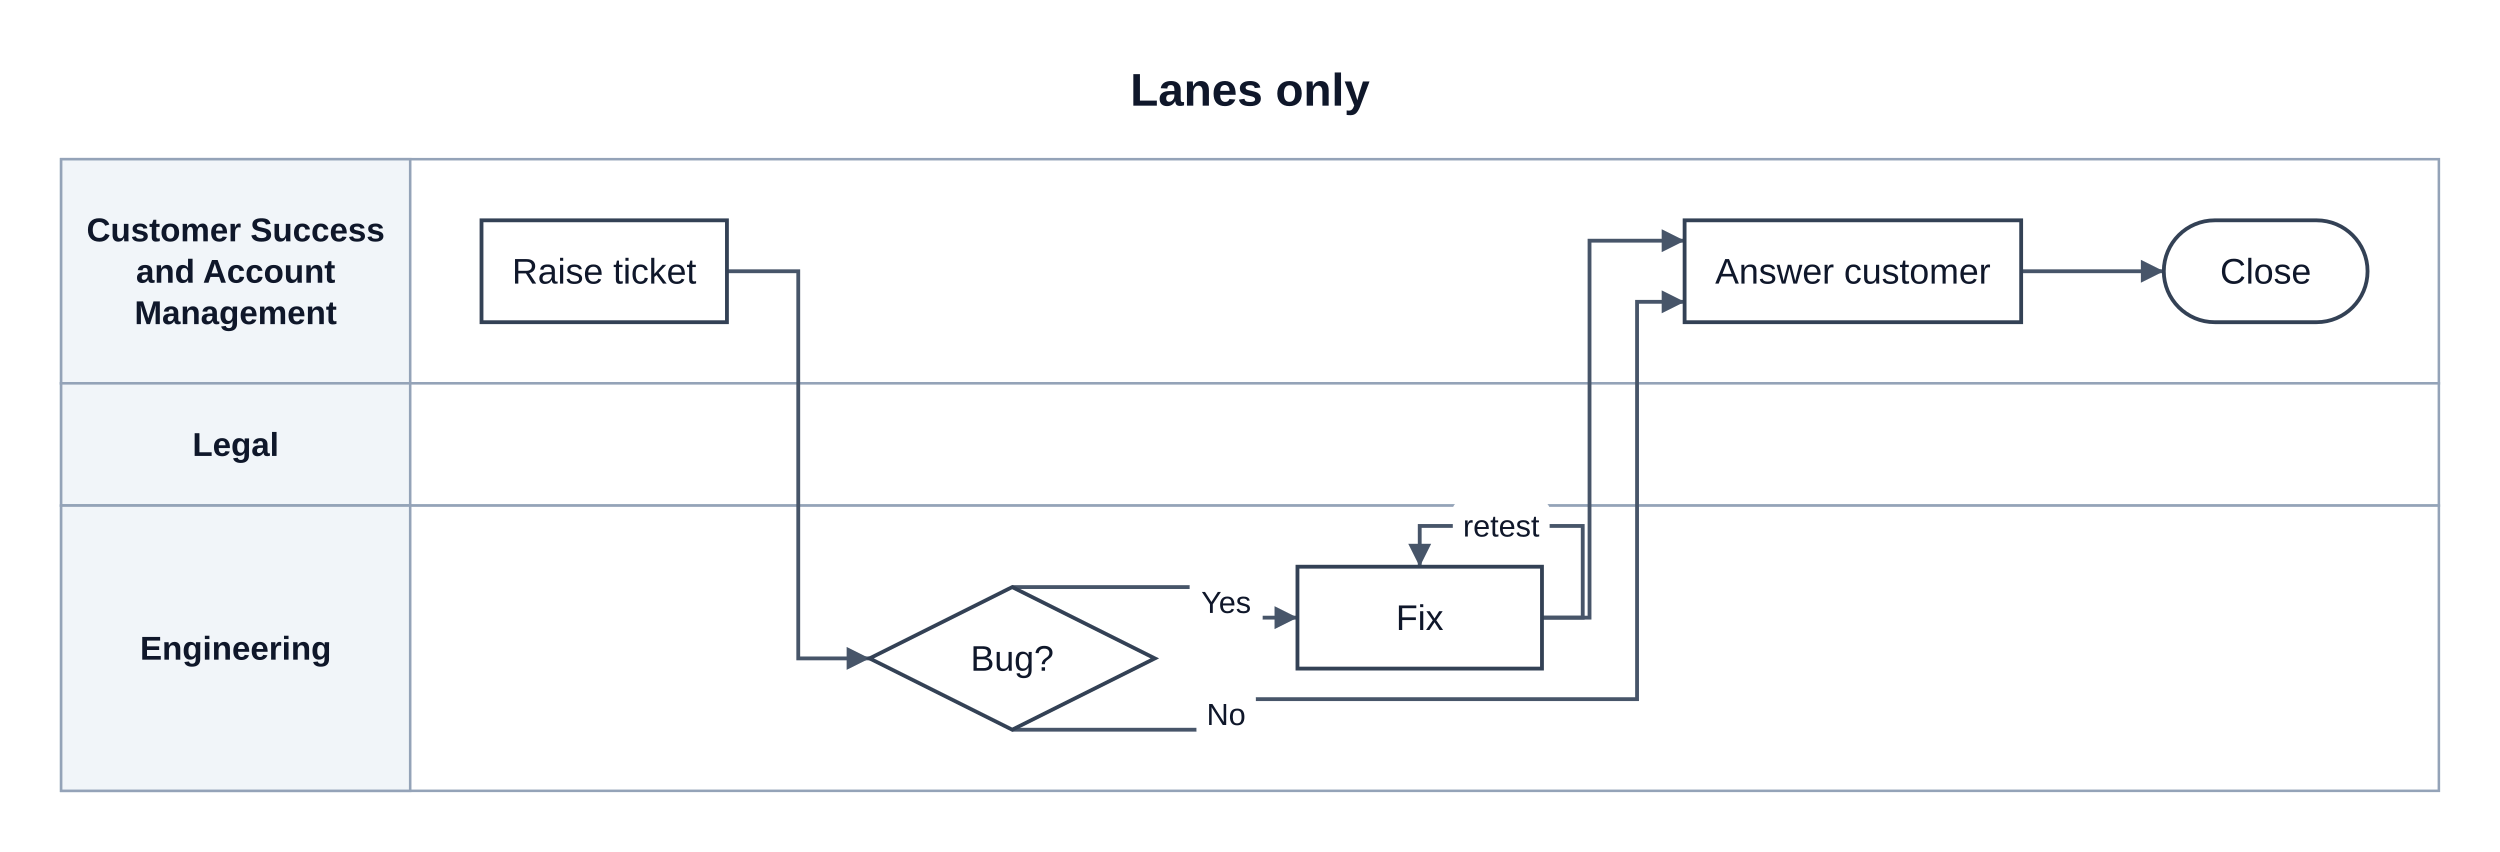
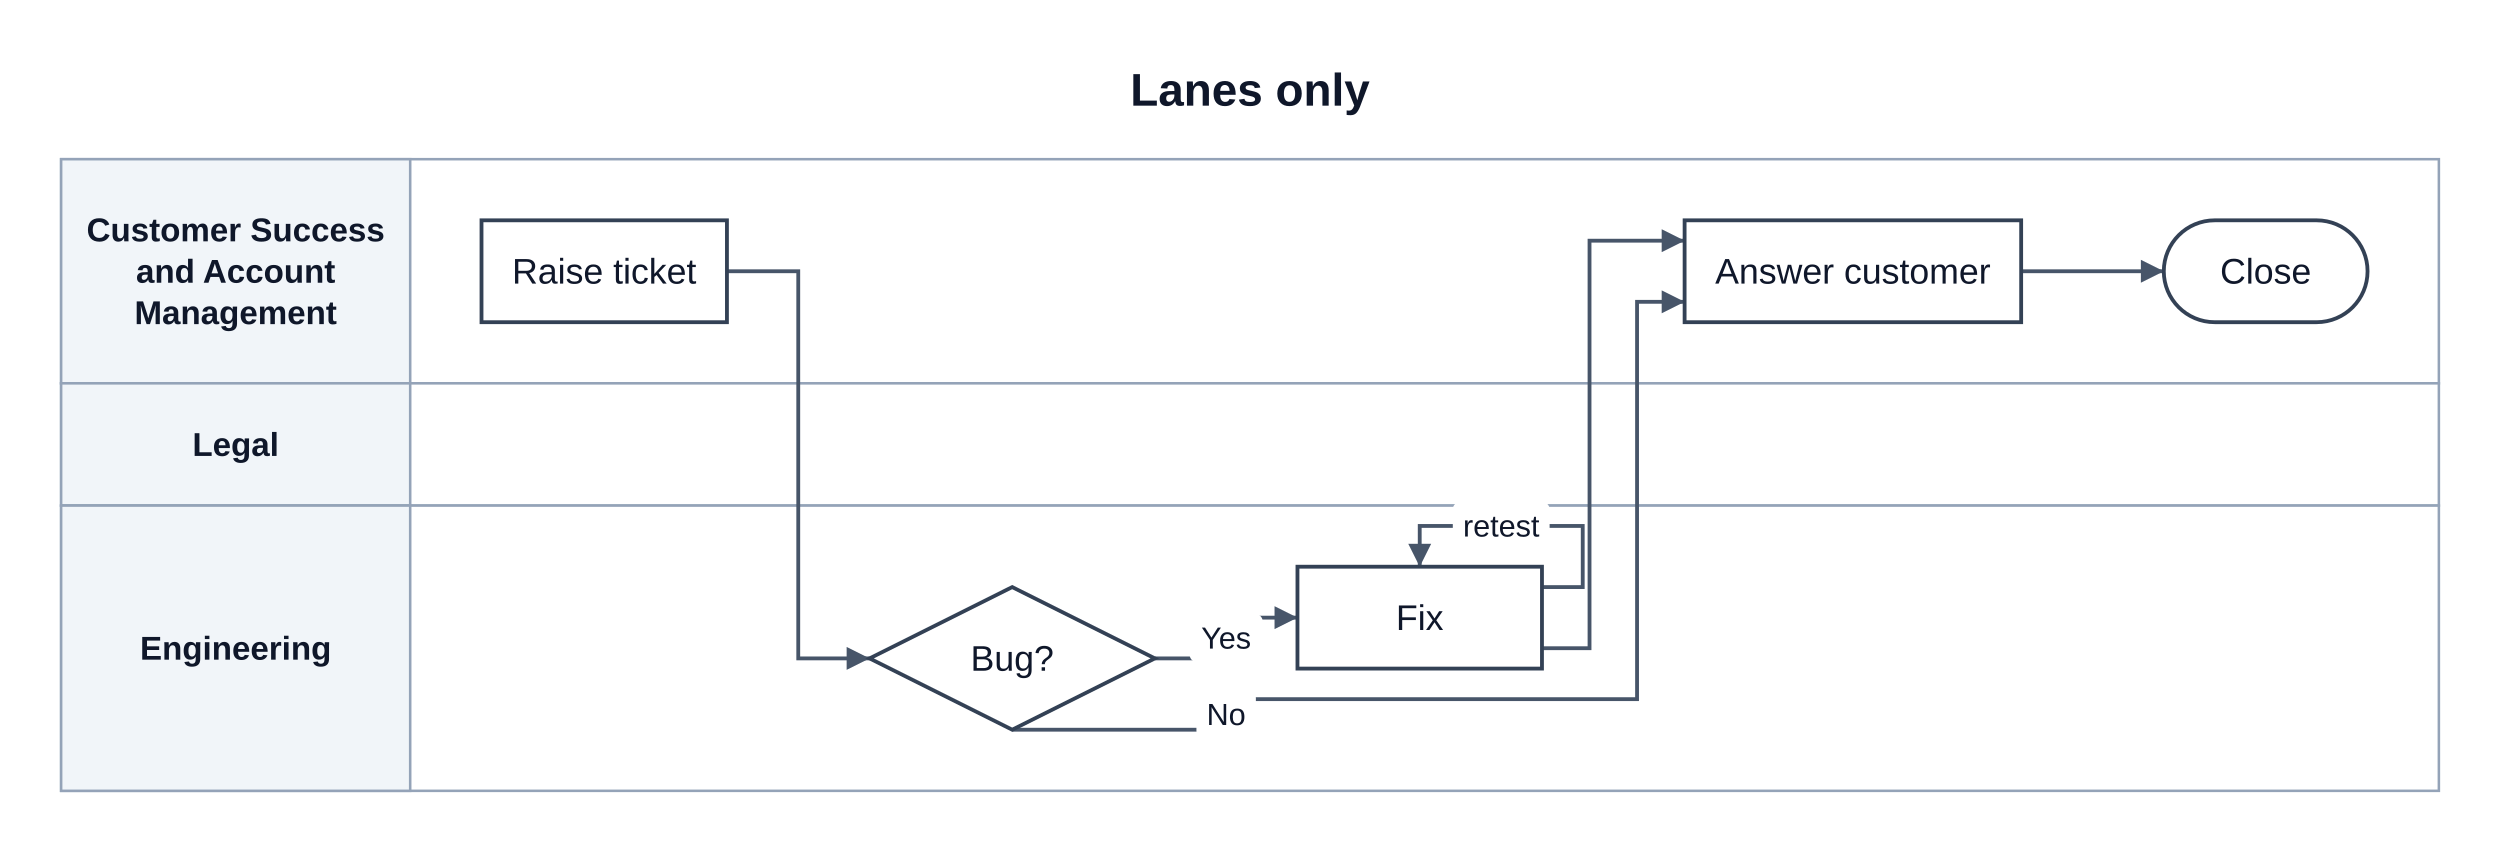
<svg xmlns="http://www.w3.org/2000/svg" version="1.1" width="981.55" height="334.5" viewBox="0 0 981.55 334.5" class="jtd jtd-flowchart">
  <defs>
    <marker id="jtd-arrow" viewBox="0 0 10 10" refX="10" refY="5" markerWidth="9" markerHeight="9" markerUnits="userSpaceOnUse" orient="auto">
      <path d="M0 0L10 5L0 10Z" fill="#475569" />
    </marker>
  </defs>
  <rect width="981.55" height="334.5" fill="#ffffff" />
  <g font-family="Arial, 'Liberation Sans', Helvetica, sans-serif" font-size="14" fill="#0f172a" style="font-kerning:none;font-variant-ligatures:none">
    <text x="490.78" y="41.49" text-anchor="middle" font-size="18" font-weight="bold" class="jtd-title">Lanes only</text>
    <g transform="translate(24 62.5)">
      <g id="l-a" class="jtd-lane" data-id="a">
        <rect x="0" y="0" width="933.55" height="88" fill="#ffffff" stroke="#94a3b8" stroke-width="1" />
        <rect x="0" y="0" width="137.05" height="88" fill="#f1f5f9" stroke="#94a3b8" stroke-width="1" />
        <text x="68.53" y="32.26" text-anchor="middle" font-size="13" font-weight="bold">Customer Success</text>
        <text x="68.53" y="48.51" text-anchor="middle" font-size="13" font-weight="bold">and Account</text>
        <text x="68.53" y="64.76" text-anchor="middle" font-size="13" font-weight="bold">Management</text>
      </g>
      <g id="l-empty" class="jtd-lane" data-id="empty">
        <rect x="0" y="88" width="933.55" height="48" fill="#ffffff" stroke="#94a3b8" stroke-width="1" />
        <rect x="0" y="88" width="137.05" height="48" fill="#f1f5f9" stroke="#94a3b8" stroke-width="1" />
        <text x="68.53" y="116.51" text-anchor="middle" font-size="13" font-weight="bold">Legal</text>
      </g>
      <g id="l-b" class="jtd-lane" data-id="b">
        <rect x="0" y="136" width="933.55" height="112" fill="#ffffff" stroke="#94a3b8" stroke-width="1" />
        <rect x="0" y="136" width="137.05" height="112" fill="#f1f5f9" stroke="#94a3b8" stroke-width="1" />
        <text x="68.53" y="196.51" text-anchor="middle" font-size="13" font-weight="bold">Engineering</text>
      </g>
      <g id="e-edge:0" class="jtd-edge" data-id="edge:0" data-from="ticket" data-to="triage">
        <path d="M261.41 44L289.41 44L289.41 196L317.41 196" fill="none" stroke="#475569" stroke-width="1.5" marker-end="url(#jtd-arrow)" />
      </g>
      <g id="e-edge:1" class="jtd-edge" data-id="edge:1" data-from="triage" data-to="fix">
-         <path d="M373.41 168L457.41 168L457.41 180L485.41 180" fill="none" stroke="#475569" stroke-width="1.5" marker-end="url(#jtd-arrow)" />
-         <rect x="443.07" y="164.5" width="28.68" height="19" rx="3" fill="#ffffff" />
-         <text x="457.41" y="178.16" text-anchor="middle" font-size="12">Yes</text>
+         <path d="M429.41 196L457.41 196L457.41 180L485.41 180" fill="none" stroke="#475569" stroke-width="1.5" marker-end="url(#jtd-arrow)" />
+         <rect x="443.07" y="178.5" width="28.68" height="19" rx="3" fill="#ffffff" />
+         <text x="457.41" y="192.16" text-anchor="middle" font-size="12">Yes</text>
      </g>
      <g id="e-edge:2" class="jtd-edge" data-id="edge:2" data-from="triage" data-to="answer">
        <path d="M373.41 224L457.41 224L457.41 212L618.74 212L618.74 56L637.41 56" fill="none" stroke="#475569" stroke-width="1.5" marker-end="url(#jtd-arrow)" />
        <rect x="445.74" y="208.5" width="23.34" height="19" rx="3" fill="#ffffff" />
        <text x="457.41" y="222.16" text-anchor="middle" font-size="12">No</text>
      </g>
      <g id="e-edge:3" class="jtd-edge" data-id="edge:3" data-from="fix" data-to="answer">
-         <path d="M581.41 180L600.08 180L600.08 32L637.41 32" fill="none" stroke="#475569" stroke-width="1.5" marker-end="url(#jtd-arrow)" />
+         <path d="M581.41 192L600.08 192L600.08 32L637.41 32" fill="none" stroke="#475569" stroke-width="1.5" marker-end="url(#jtd-arrow)" />
      </g>
      <g id="e-edge:4" class="jtd-edge" data-id="edge:4" data-from="answer" data-to="close">
        <path d="M769.55 44L825.55 44" fill="none" stroke="#475569" stroke-width="1.5" marker-end="url(#jtd-arrow)" />
      </g>
      <g id="e-edge:5" class="jtd-edge" data-id="edge:5" data-from="fix" data-to="fix">
-         <path d="M581.41 180L597.41 180L597.41 144L533.41 144L533.41 160" fill="none" stroke="#475569" stroke-width="1.5" marker-end="url(#jtd-arrow)" />
+         <path d="M581.41 168L597.41 168L597.41 144L533.41 144L533.41 160" fill="none" stroke="#475569" stroke-width="1.5" marker-end="url(#jtd-arrow)" />
        <rect x="546.4" y="134.5" width="38.01" height="19" rx="3" fill="#ffffff" />
        <text x="565.41" y="148.16" text-anchor="middle" font-size="12">retest</text>
      </g>
      <g id="n-ticket" class="jtd-node jtd-shape-process" data-id="ticket" transform="translate(165.05 24)">
        <path d="M0 0H96.36V40H0Z" fill="#ffffff" stroke="#334155" stroke-width="1.5" />
        <text x="48.18" y="24.85" text-anchor="middle">Raise ticket</text>
      </g>
      <g id="n-triage" class="jtd-node jtd-shape-decision" data-id="triage" transform="translate(317.41 168)">
        <path d="M56 0L112 28L56 56L0 28Z" fill="#ffffff" stroke="#334155" stroke-width="1.5" />
        <text x="56" y="32.85" text-anchor="middle">Bug?</text>
      </g>
      <g id="n-fix" class="jtd-node jtd-shape-process" data-id="fix" transform="translate(485.41 160)">
        <path d="M0 0H96V40H0Z" fill="#ffffff" stroke="#334155" stroke-width="1.5" />
        <text x="48" y="24.85" text-anchor="middle">Fix</text>
      </g>
      <g id="n-answer" class="jtd-node jtd-shape-process" data-id="answer" transform="translate(637.41 24)">
        <path d="M0 0H132.14V40H0Z" fill="#ffffff" stroke="#334155" stroke-width="1.5" />
        <text x="66.07" y="24.85" text-anchor="middle">Answer customer</text>
      </g>
      <g id="n-close" class="jtd-node jtd-shape-terminator" data-id="close" transform="translate(825.55 24)">
        <path d="M20 0H60A20 20 0 0 1 60 40H20A20 20 0 0 1 20 0Z" fill="#ffffff" stroke="#334155" stroke-width="1.5" />
        <text x="40" y="24.85" text-anchor="middle">Close</text>
      </g>
    </g>
  </g>
</svg>
